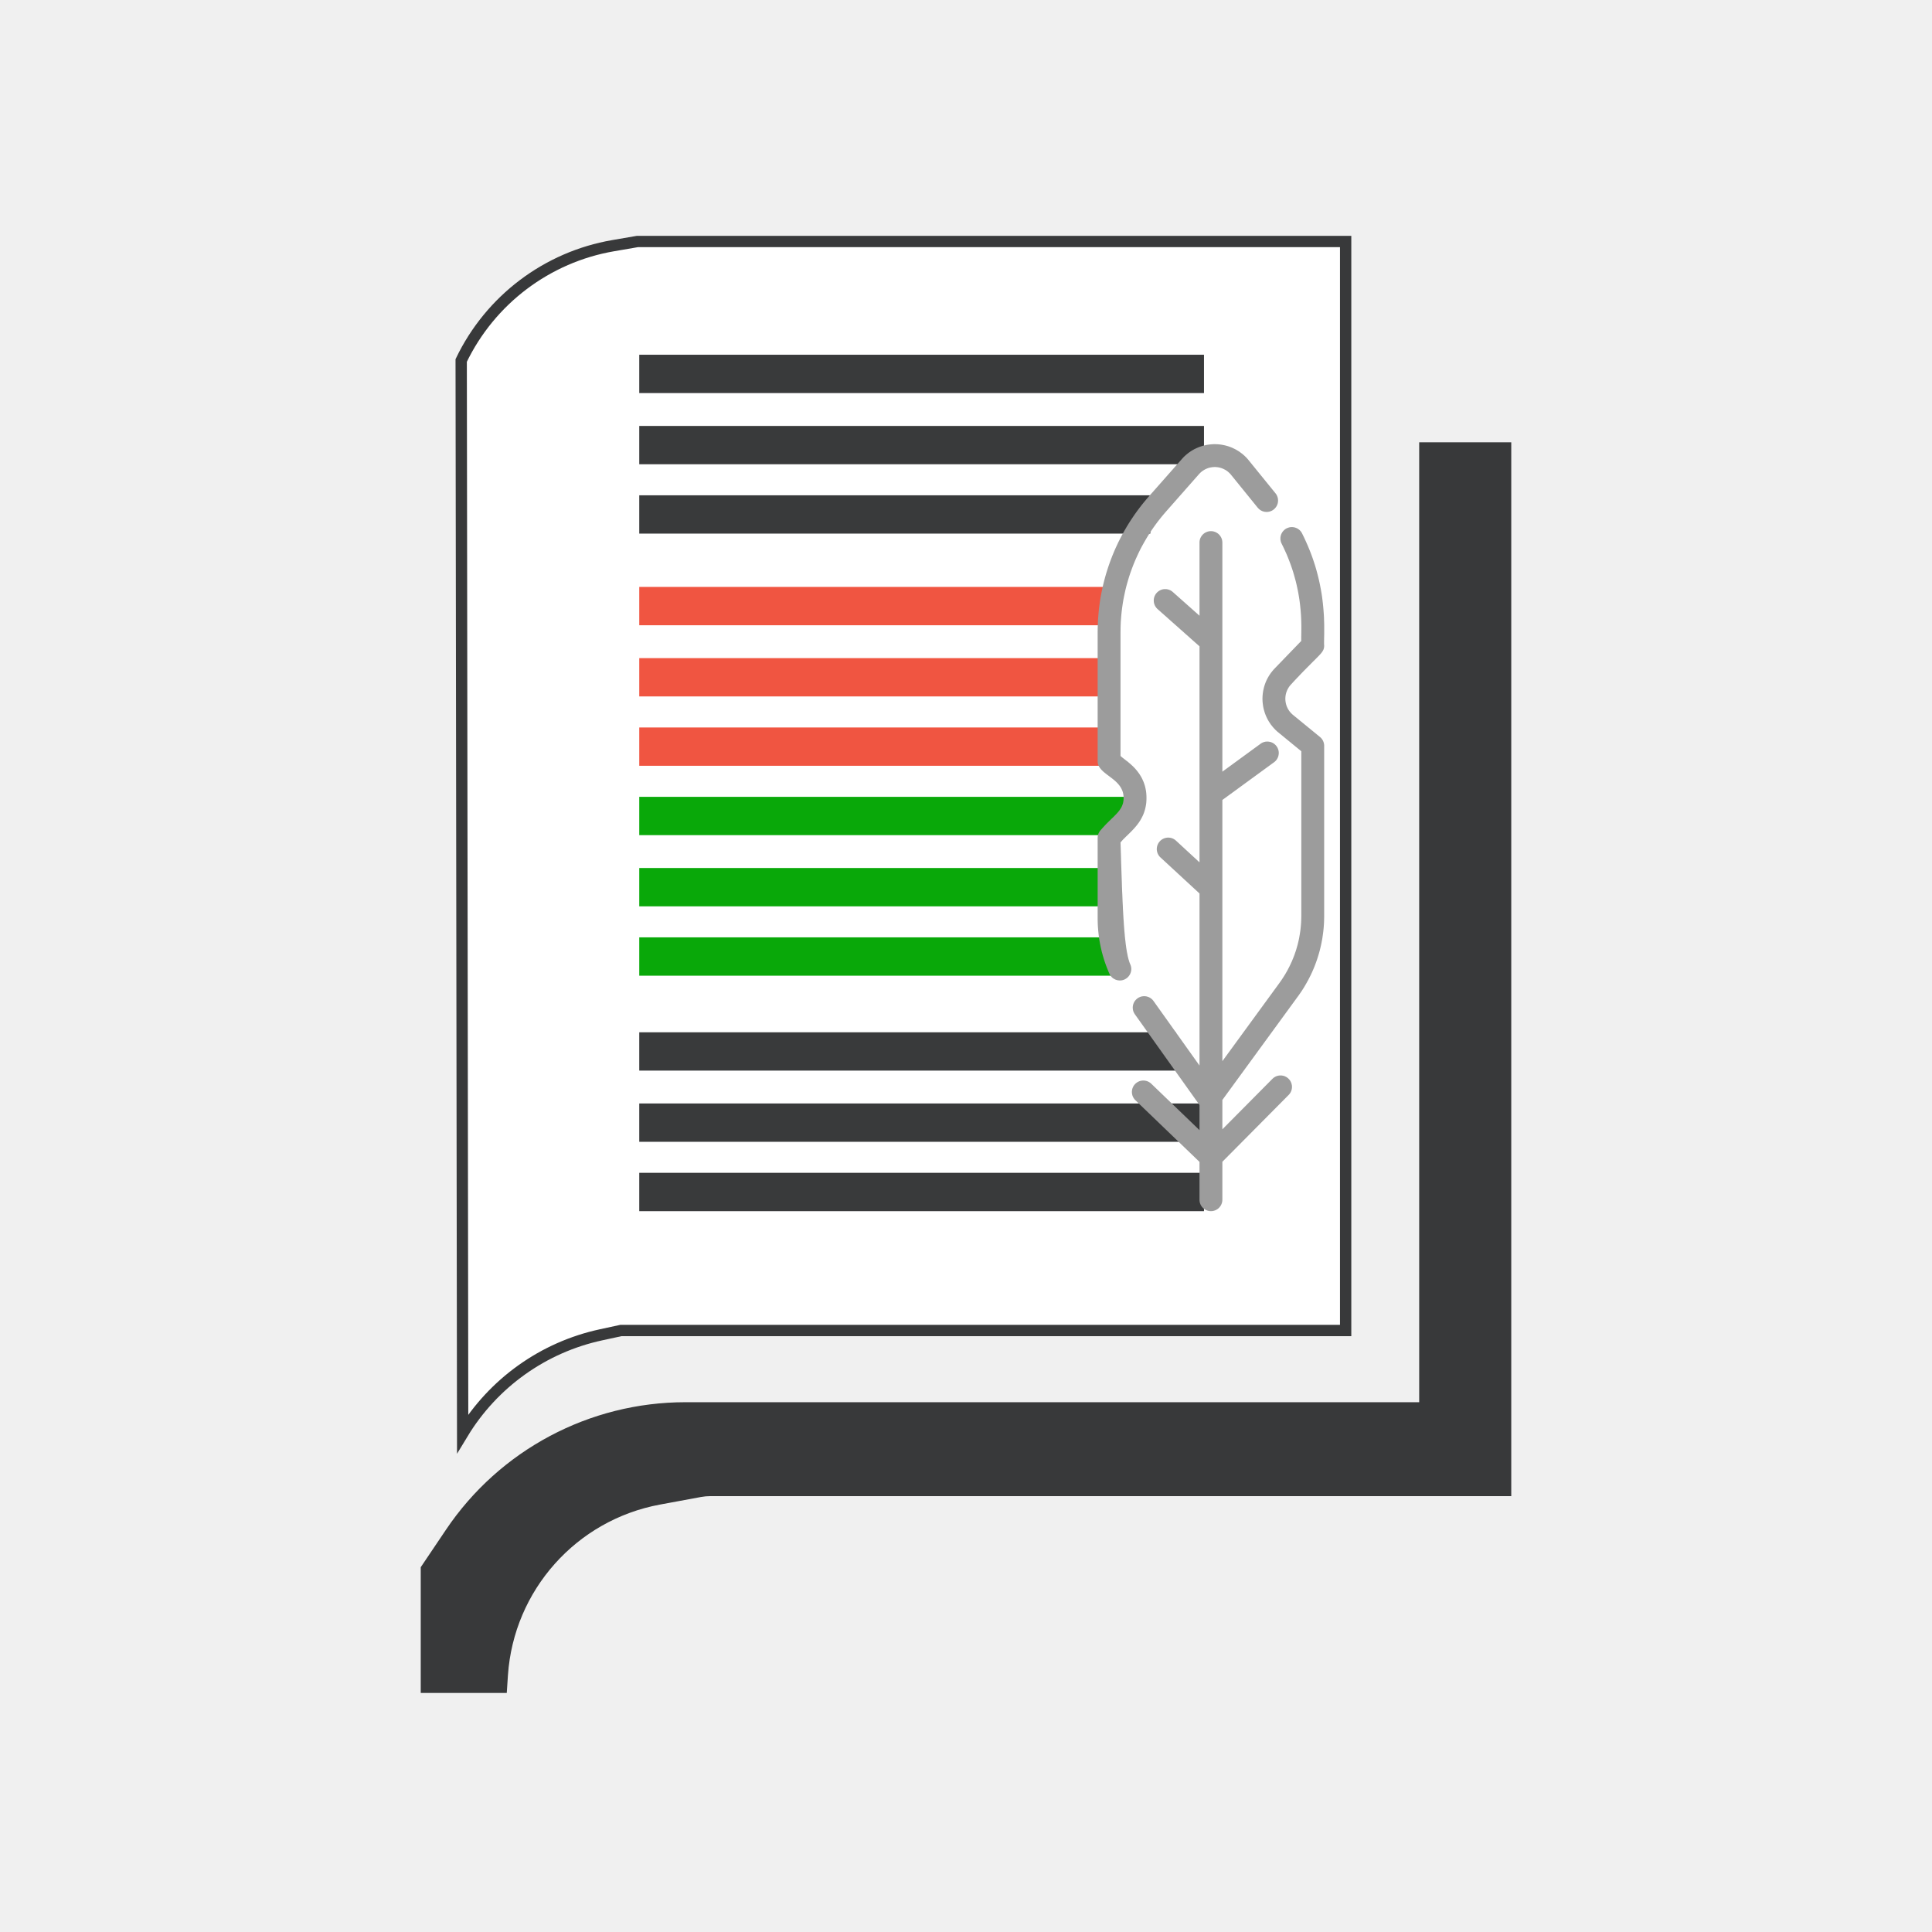
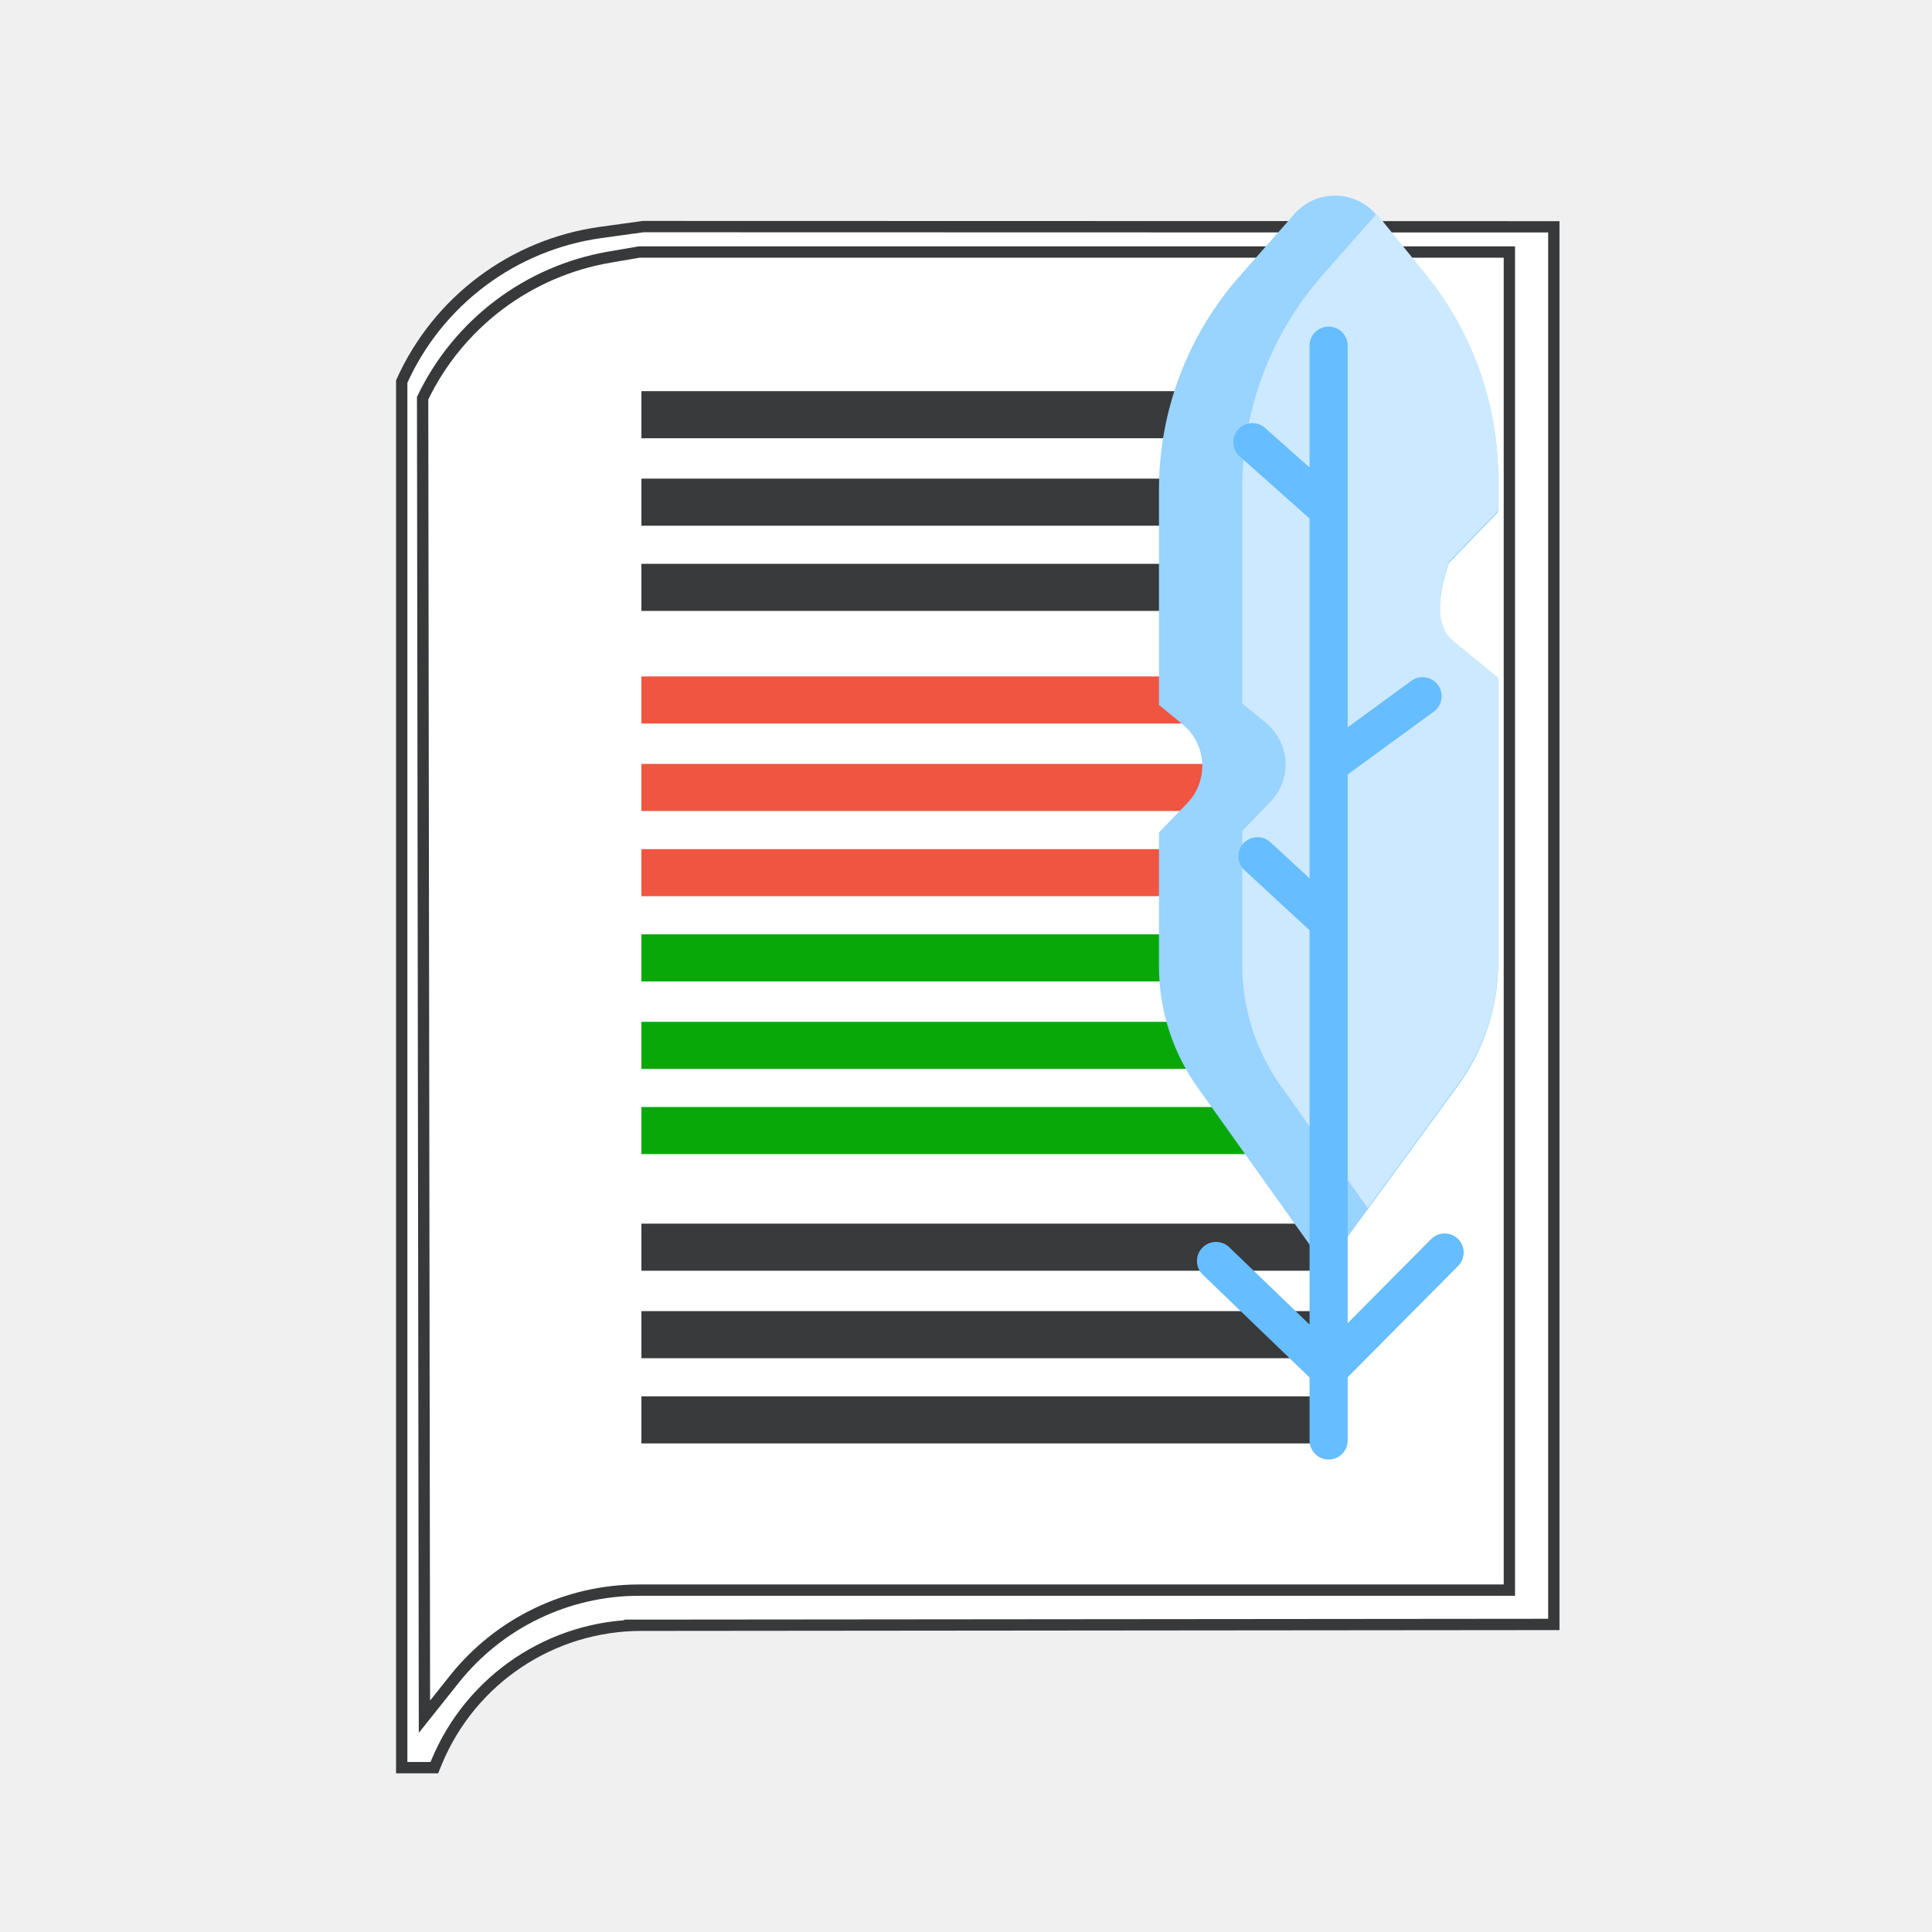
<svg xmlns="http://www.w3.org/2000/svg" xmlns:xlink="http://www.w3.org/1999/xlink" version="1.1" preserveAspectRatio="xMidYMid meet" viewBox="0 0 512 512" width="512" height="512">
  <defs>
-     <path d="M376.6 117.71L376.6 372.1L188.91 372.1C185.05 372.1 182.63 372.1 181.66 372.1C156.36 372.1 132.71 384.69 118.59 405.69C117.71 406.99 115.51 410.25 112 415.48L112 448.15L133.83 448.15C133.98 445.89 134.08 444.48 134.11 443.91C135.66 421.17 152.43 402.37 174.84 398.23C177.27 397.78 175.92 398.03 185.71 396.22C186.54 396.07 187.39 395.99 188.23 395.99C216.47 395.99 287.06 395.99 400 395.99L400 117.71L376.6 117.71Z" id="a2Ds2QJhaY" />
-     <path d="M168.92 64C165.51 64.59 163.38 64.96 162.52 65.1C144.96 68.12 129.94 79.46 122.22 95.53C122.22 95.53 122.22 95.53 122.22 95.53L122.61 379.9C122.61 379.9 122.61 379.9 122.61 379.9C130.72 366.51 143.98 357.04 159.28 353.74C159.99 353.59 161.74 353.21 164.54 352.6L356.61 352.6L356.61 64L168.92 64Z" id="a1jcqvndVC" />
-     <path d="" id="a3Ar2LF6a" />
-     <path d="M169.41 202.94L169.41 192.79L294.67 192.79L294.67 202.94L169.41 202.94ZM169.41 184.56L169.41 174.41L294.67 174.41L294.67 184.56L169.41 184.56ZM169.41 165.7L169.41 155.54L294.67 155.54L294.67 165.7L169.41 165.7Z" id="b2IfnKHuV3" />
-     <path d="M169.41 258.57L169.41 248.41L294.67 248.41L294.67 258.57L169.41 258.57ZM169.41 240.19L169.41 230.03L294.67 230.03L294.67 240.19L169.41 240.19ZM169.41 221.32L169.41 211.17L298.73 211.17L298.73 221.32L169.41 221.32Z" id="b8u1NOUiO" />
-     <path d="M169.41 141.41L169.41 131.26L304.84 131.26L304.84 141.41L169.41 141.41ZM169.41 123.03L169.41 112.88L319.07 112.88L319.07 123.03L169.41 123.03ZM169.41 104.17L169.41 94.01L319.07 94.01L319.07 104.17L169.41 104.17Z" id="a3H4tMgckW" />
-     <path d="M169.41 320.97L169.41 310.81L319.07 310.81L319.07 320.97L169.41 320.97ZM169.41 302.59L169.41 292.43L319.07 292.43L319.07 302.59L169.41 302.59ZM169.41 283.72L169.41 273.57L311.62 273.57L311.62 283.72L169.41 283.72Z" id="fQQoEhFo" />
-     <path d="M342.61 139.7L342.73 139.71L342.84 139.73L342.96 139.75L343.07 139.77L343.19 139.8L343.3 139.84L343.41 139.88L343.51 139.92L343.62 139.96L343.73 140.01L343.83 140.07L343.93 140.13L344.03 140.19L344.13 140.26L344.22 140.33L344.31 140.4L344.4 140.48L344.49 140.56L344.57 140.65L344.65 140.74L344.73 140.83L344.8 140.93L344.87 141.03L344.94 141.13L345 141.24L345.06 141.35L345.59 142.43L346.09 143.51L346.56 144.58L347 145.64L347.41 146.68L347.79 147.72L348.14 148.74L348.47 149.75L348.77 150.75L349.04 151.74L349.29 152.71L349.52 153.66L349.73 154.6L349.91 155.52L350.08 156.42L350.23 157.3L350.36 158.17L350.47 159.01L350.57 159.84L350.65 160.64L350.72 161.42L350.78 162.18L350.83 162.91L350.87 163.62L350.89 164.3L350.91 164.96L350.93 165.6L350.93 166.2L350.93 166.78L350.93 167.32L350.93 167.84L350.92 168.33L350.91 168.79L350.9 169.21L350.9 169.61L350.89 169.97L350.89 170.29L350.89 170.59L350.9 170.84L350.92 171.06L350.91 171.22L350.91 171.37L350.89 171.51L350.87 171.65L350.84 171.78L350.81 171.91L350.77 172.04L350.72 172.17L350.66 172.3L350.59 172.43L350.51 172.56L350.43 172.7L350.33 172.83L350.22 172.98L350.1 173.13L349.97 173.28L349.83 173.44L349.67 173.61L349.5 173.79L349.32 173.98L349.12 174.18L348.91 174.39L348.69 174.62L348.45 174.86L348.19 175.11L347.92 175.38L347.63 175.67L347.33 175.98L347.01 176.3L346.67 176.64L346.31 177L345.93 177.39L345.53 177.79L345.12 178.22L344.68 178.67L344.23 179.15L343.75 179.65L343.25 180.18L342.73 180.74L342.19 181.33L342.02 181.51L341.87 181.69L341.72 181.88L341.58 182.07L341.46 182.27L341.34 182.47L341.23 182.67L341.13 182.88L341.04 183.09L340.96 183.3L340.89 183.51L340.82 183.73L340.77 183.95L340.72 184.17L340.69 184.39L340.66 184.61L340.64 184.84L340.63 185.06L340.63 185.28L340.64 185.51L340.66 185.73L340.69 185.95L340.72 186.17L340.77 186.39L340.82 186.61L340.88 186.82L340.95 187.04L341.03 187.25L341.12 187.45L341.22 187.66L341.32 187.86L341.44 188.06L341.56 188.25L341.69 188.44L341.83 188.62L341.98 188.8L342.14 188.98L342.31 189.14L342.48 189.31L342.66 189.46L349.81 195.31L349.86 195.35L349.91 195.4L349.96 195.44L350.01 195.49L350.06 195.54L350.1 195.58L350.15 195.63L350.19 195.68L350.23 195.74L350.28 195.79L350.32 195.84L350.36 195.9L350.39 195.95L350.43 196.01L350.47 196.06L350.5 196.12L350.53 196.18L350.57 196.24L350.6 196.29L350.63 196.35L350.65 196.42L350.68 196.48L350.71 196.54L350.73 196.6L350.75 196.66L350.77 196.73L350.79 196.79L350.81 196.85L350.83 196.92L350.84 196.98L350.86 197.05L350.87 197.11L350.88 197.18L350.89 197.25L350.9 197.31L350.91 197.38L350.91 197.45L350.92 197.52L350.92 197.58L350.92 197.65L350.92 242.69L350.91 243.27L350.9 243.85L350.88 244.42L350.85 245L350.81 245.57L350.76 246.15L350.7 246.72L350.63 247.29L350.55 247.86L350.47 248.42L350.38 248.99L350.27 249.55L350.16 250.11L350.04 250.66L349.91 251.22L349.78 251.77L349.63 252.32L349.47 252.87L349.31 253.41L349.14 253.95L348.96 254.49L348.77 255.03L348.57 255.56L348.37 256.09L348.15 256.62L347.93 257.14L347.7 257.66L347.46 258.18L347.21 258.69L346.95 259.2L346.69 259.71L346.41 260.21L346.13 260.71L345.84 261.21L345.55 261.7L345.24 262.19L344.93 262.67L344.6 263.15L344.27 263.63L343.93 264.1L323.94 291.5L323.94 299.28L337.21 285.9L337.3 285.82L337.39 285.73L337.48 285.65L337.58 285.58L337.68 285.51L337.78 285.45L337.88 285.39L337.99 285.33L338.1 285.28L338.21 285.23L338.32 285.19L338.43 285.15L338.54 285.12L338.65 285.09L338.77 285.06L338.88 285.04L339 285.03L339.11 285.02L339.23 285.01L339.34 285.01L339.46 285.01L339.58 285.01L339.69 285.02L339.81 285.04L339.92 285.06L340.04 285.08L340.15 285.11L340.26 285.14L340.38 285.18L340.49 285.22L340.59 285.27L340.7 285.32L340.81 285.38L340.91 285.43L341.01 285.5L341.11 285.57L341.21 285.64L341.31 285.72L341.4 285.8L341.49 285.89L341.58 285.98L341.66 286.07L341.74 286.16L341.81 286.26L341.88 286.36L341.95 286.46L342.01 286.56L342.06 286.67L342.11 286.78L342.16 286.89L342.2 286.99L342.24 287.11L342.28 287.22L342.3 287.33L342.33 287.45L342.35 287.56L342.37 287.68L342.38 287.79L342.38 287.91L342.39 288.02L342.39 288.14L342.38 288.26L342.37 288.37L342.35 288.49L342.33 288.6L342.31 288.72L342.28 288.83L342.25 288.94L342.21 289.06L342.17 289.17L342.12 289.27L342.07 289.38L342.02 289.49L341.96 289.59L341.89 289.69L341.83 289.79L341.75 289.89L341.68 289.99L341.59 290.08L341.51 290.17L323.94 307.88L323.94 317.94L323.93 318.06L323.93 318.18L323.91 318.31L323.9 318.43L323.87 318.55L323.85 318.66L323.82 318.78L323.78 318.89L323.74 319L323.7 319.11L323.65 319.22L323.6 319.33L323.54 319.43L323.48 319.53L323.42 319.63L323.35 319.72L323.28 319.82L323.21 319.91L323.13 319.99L323.05 320.08L322.96 320.16L322.88 320.24L322.79 320.31L322.7 320.38L322.6 320.45L322.5 320.51L322.4 320.57L322.3 320.63L322.19 320.68L322.09 320.73L321.98 320.77L321.86 320.81L321.75 320.85L321.63 320.88L321.52 320.9L321.4 320.93L321.28 320.94L321.15 320.96L321.03 320.96L320.91 320.97L320.78 320.96L320.66 320.96L320.54 320.94L320.41 320.93L320.3 320.9L320.18 320.88L320.06 320.85L319.95 320.81L319.84 320.77L319.73 320.73L319.62 320.68L319.51 320.63L319.41 320.57L319.31 320.51L319.21 320.45L319.12 320.38L319.02 320.31L318.93 320.24L318.85 320.16L318.76 320.08L318.68 319.99L318.61 319.91L318.53 319.82L318.46 319.72L318.39 319.63L318.33 319.53L318.27 319.43L318.21 319.33L318.16 319.22L318.11 319.11L318.07 319L318.03 318.89L317.99 318.78L317.96 318.66L317.94 318.55L317.92 318.43L317.9 318.31L317.89 318.18L317.88 318.06L317.88 317.94L317.88 307.91L300.89 291.57L300.8 291.48L300.72 291.39L300.64 291.29L300.57 291.2L300.5 291.1L300.43 291L300.37 290.9L300.31 290.79L300.26 290.68L300.21 290.58L300.16 290.47L300.12 290.36L300.09 290.25L300.06 290.13L300.03 290.02L300.01 289.9L299.99 289.79L299.98 289.67L299.97 289.56L299.96 289.44L299.96 289.32L299.97 289.21L299.98 289.09L299.99 288.98L300.01 288.86L300.03 288.75L300.06 288.63L300.09 288.52L300.12 288.41L300.16 288.3L300.21 288.19L300.26 288.08L300.31 287.97L300.37 287.87L300.43 287.76L300.5 287.66L300.57 287.56L300.65 287.47L300.73 287.37L300.81 287.28L300.9 287.19L300.99 287.11L301.08 287.03L301.18 286.96L301.28 286.88L301.38 286.82L301.48 286.76L301.59 286.7L301.69 286.65L301.8 286.6L301.91 286.55L302.02 286.51L302.13 286.48L302.24 286.45L302.36 286.42L302.47 286.4L302.59 286.38L302.7 286.37L302.82 286.36L302.94 286.35L303.05 286.35L303.17 286.36L303.28 286.37L303.4 286.38L303.52 286.4L303.63 286.42L303.74 286.45L303.86 286.48L303.97 286.51L304.08 286.55L304.19 286.6L304.3 286.65L304.4 286.7L304.51 286.76L304.61 286.82L304.71 286.89L304.81 286.96L304.91 287.03L305 287.11L305.1 287.2L317.88 299.5L317.88 292.83L300.75 268.79L300.68 268.69L300.62 268.58L300.56 268.48L300.5 268.37L300.45 268.26L300.4 268.15L300.36 268.03L300.32 267.92L300.29 267.81L300.26 267.69L300.24 267.58L300.22 267.46L300.21 267.34L300.2 267.23L300.19 267.11L300.19 266.99L300.19 266.88L300.2 266.76L300.22 266.65L300.23 266.53L300.25 266.42L300.28 266.3L300.31 266.19L300.34 266.08L300.38 265.97L300.43 265.86L300.47 265.75L300.52 265.65L300.58 265.54L300.64 265.44L300.7 265.34L300.77 265.25L300.84 265.15L300.92 265.06L301 264.97L301.09 264.88L301.17 264.8L301.27 264.72L301.36 264.64L301.46 264.56L301.57 264.49L301.67 264.43L301.78 264.37L301.89 264.31L302 264.26L302.11 264.21L302.22 264.17L302.33 264.13L302.45 264.1L302.56 264.07L302.68 264.05L302.79 264.03L302.91 264.02L303.03 264.01L303.14 264L303.26 264L303.38 264.01L303.49 264.01L303.61 264.03L303.72 264.04L303.84 264.06L303.95 264.09L304.06 264.12L304.17 264.16L304.28 264.19L304.39 264.24L304.5 264.28L304.61 264.34L304.71 264.39L304.81 264.45L304.91 264.52L305.01 264.58L305.1 264.66L305.2 264.73L305.28 264.81L305.37 264.9L305.46 264.98L305.54 265.08L305.61 265.17L305.69 265.27L317.88 282.38L317.88 236.78L307.54 227.23L307.45 227.15L307.36 227.06L307.28 226.96L307.2 226.87L307.13 226.77L307.06 226.67L307 226.57L306.94 226.47L306.88 226.36L306.83 226.26L306.79 226.15L306.74 226.04L306.71 225.93L306.67 225.82L306.64 225.7L306.62 225.59L306.6 225.47L306.58 225.36L306.57 225.24L306.56 225.13L306.56 225.01L306.56 224.89L306.57 224.78L306.58 224.66L306.6 224.55L306.62 224.43L306.64 224.32L306.67 224.2L306.7 224.09L306.74 223.98L306.78 223.87L306.83 223.76L306.88 223.65L306.94 223.54L307 223.44L307.06 223.34L307.13 223.24L307.21 223.14L307.28 223.04L307.37 222.95L307.45 222.86L307.54 222.77L307.63 222.69L307.73 222.62L307.83 222.54L307.92 222.47L308.03 222.41L308.13 222.35L308.23 222.3L308.34 222.24L308.45 222.2L308.56 222.16L308.67 222.12L308.78 222.08L308.9 222.06L309.01 222.03L309.12 222.01L309.24 222L309.36 221.98L309.47 221.98L309.59 221.97L309.7 221.98L309.82 221.98L309.94 221.99L310.05 222.01L310.17 222.03L310.28 222.05L310.4 222.08L310.51 222.12L310.62 222.15L310.73 222.2L310.84 222.24L310.95 222.29L311.05 222.35L311.16 222.41L311.26 222.47L311.36 222.54L311.46 222.62L311.55 222.7L311.65 222.78L317.88 228.53L317.88 171.27L317.86 171.25L317.83 171.23L317.8 171.2L317.75 171.16L317.69 171.11L317.63 171.05L317.55 170.99L317.46 170.91L317.36 170.82L317.25 170.72L317.13 170.61L316.99 170.49L316.84 170.36L316.68 170.22L316.51 170.06L316.32 169.9L316.12 169.72L315.9 169.52L315.67 169.32L315.42 169.1L315.16 168.86L314.88 168.61L314.58 168.35L314.27 168.08L313.94 167.78L313.24 167.15L312.85 166.82L312.46 166.46L312.04 166.09L311.6 165.7L311.15 165.3L310.67 164.88L310.18 164.44L309.66 163.98L309.13 163.5L308.57 163.01L307.99 162.5L307.39 161.96L306.77 161.41L306.68 161.33L306.59 161.24L306.51 161.15L306.43 161.05L306.36 160.96L306.29 160.86L306.22 160.76L306.16 160.66L306.1 160.55L306.05 160.45L306 160.34L305.96 160.23L305.92 160.12L305.88 160.01L305.85 159.9L305.82 159.78L305.8 159.67L305.78 159.56L305.77 159.44L305.76 159.32L305.76 159.21L305.76 159.09L305.76 158.98L305.77 158.86L305.78 158.74L305.8 158.63L305.82 158.51L305.85 158.4L305.88 158.29L305.91 158.17L305.95 158.06L306 157.95L306.05 157.84L306.1 157.74L306.16 157.63L306.22 157.53L306.29 157.43L306.36 157.33L306.44 157.23L306.52 157.13L306.61 157.04L306.69 156.95L306.78 156.87L306.88 156.79L306.97 156.72L307.07 156.65L307.17 156.58L307.27 156.52L307.38 156.46L307.48 156.41L307.59 156.36L307.7 156.32L307.81 156.28L307.92 156.24L308.03 156.21L308.15 156.18L308.26 156.16L308.38 156.14L308.49 156.13L308.61 156.12L308.72 156.12L308.84 156.12L308.96 156.12L309.07 156.13L309.19 156.14L309.3 156.16L309.42 156.18L309.53 156.21L309.65 156.24L309.76 156.28L309.87 156.32L309.98 156.36L310.09 156.41L310.2 156.46L310.3 156.52L310.4 156.58L310.51 156.65L310.61 156.72L310.7 156.8L310.8 156.88L317.88 163.17L317.88 143.79L317.88 143.67L317.89 143.54L317.9 143.42L317.92 143.3L317.94 143.18L317.96 143.06L318 142.95L318.03 142.83L318.07 142.72L318.11 142.61L318.16 142.51L318.21 142.4L318.27 142.3L318.33 142.2L318.39 142.1L318.46 142L318.53 141.91L318.61 141.82L318.68 141.73L318.76 141.65L318.85 141.57L318.93 141.49L319.02 141.42L319.12 141.35L319.21 141.28L319.31 141.22L319.41 141.16L319.51 141.1L319.62 141.05L319.73 141L319.84 140.96L319.95 140.92L320.06 140.88L320.18 140.85L320.3 140.82L320.41 140.8L320.54 140.78L320.66 140.77L320.78 140.76L320.91 140.76L321.03 140.76L321.15 140.77L321.28 140.78L321.4 140.8L321.52 140.82L321.63 140.85L321.75 140.88L321.86 140.92L321.98 140.96L322.09 141L322.19 141.05L322.3 141.1L322.4 141.16L322.5 141.22L322.6 141.28L322.7 141.35L322.79 141.42L322.88 141.49L322.97 141.57L323.05 141.65L323.13 141.73L323.21 141.82L323.28 141.91L323.35 142L323.42 142.1L323.48 142.2L323.54 142.3L323.6 142.4L323.65 142.5L323.7 142.61L323.74 142.72L323.78 142.83L323.82 142.95L323.85 143.06L323.87 143.18L323.9 143.3L323.91 143.42L323.93 143.54L323.93 143.67L323.94 143.79L323.94 204.5L334.07 197.1L334.17 197.03L334.28 196.96L334.38 196.9L334.49 196.84L334.6 196.79L334.71 196.74L334.82 196.7L334.93 196.66L335.05 196.63L335.16 196.6L335.28 196.57L335.39 196.55L335.51 196.54L335.63 196.53L335.74 196.52L335.86 196.52L335.97 196.52L336.09 196.53L336.21 196.54L336.32 196.56L336.44 196.58L336.55 196.6L336.66 196.63L336.78 196.66L336.89 196.7L336.99 196.74L337.1 196.79L337.21 196.84L337.31 196.89L337.41 196.95L337.52 197.01L337.61 197.08L337.71 197.15L337.8 197.23L337.89 197.31L337.98 197.39L338.07 197.48L338.15 197.57L338.23 197.66L338.3 197.76L338.37 197.87L338.44 197.97L338.5 198.08L338.56 198.18L338.61 198.29L338.66 198.4L338.7 198.52L338.74 198.63L338.78 198.74L338.81 198.86L338.83 198.97L338.85 199.09L338.87 199.2L338.88 199.32L338.88 199.44L338.89 199.55L338.88 199.67L338.88 199.79L338.86 199.9L338.85 200.02L338.83 200.13L338.8 200.25L338.78 200.36L338.74 200.47L338.7 200.58L338.66 200.69L338.62 200.8L338.57 200.9L338.51 201.01L338.45 201.11L338.39 201.21L338.32 201.31L338.25 201.4L338.18 201.5L338.1 201.59L338.01 201.68L337.93 201.76L337.84 201.84L337.74 201.92L337.64 202L323.94 212L323.94 281.22L339.04 260.53L339.32 260.13L339.6 259.74L339.86 259.34L340.13 258.93L340.38 258.53L340.63 258.12L340.87 257.7L341.11 257.29L341.33 256.87L341.55 256.45L341.77 256.02L341.97 255.59L342.17 255.16L342.37 254.73L342.55 254.29L342.73 253.85L342.9 253.41L343.07 252.97L343.22 252.52L343.38 252.07L343.52 251.62L343.65 251.17L343.78 250.71L343.91 250.25L344.02 249.79L344.13 249.33L344.23 248.87L344.32 248.4L344.4 247.93L344.48 247.46L344.55 246.99L344.62 246.52L344.67 246.05L344.72 245.57L344.76 245.09L344.8 244.61L344.82 244.13L344.84 243.65L344.85 243.17L344.86 242.69L344.86 199.09L338.83 194.15L338.44 193.83L338.08 193.49L337.73 193.13L337.4 192.77L337.09 192.39L336.79 192.01L336.52 191.61L336.26 191.21L336.02 190.8L335.8 190.38L335.6 189.95L335.41 189.51L335.24 189.07L335.1 188.63L334.97 188.18L334.85 187.72L334.76 187.26L334.69 186.8L334.63 186.34L334.59 185.87L334.57 185.4L334.57 184.93L334.59 184.47L334.63 184L334.69 183.53L334.76 183.07L334.86 182.61L334.97 182.15L335.1 181.7L335.25 181.25L335.42 180.8L335.61 180.36L335.82 179.93L336.05 179.5L336.3 179.08L336.56 178.67L336.85 178.27L337.16 177.88L337.48 177.49L337.83 177.12L344.86 169.84L344.84 169.67L344.84 169.46L344.84 169.22L344.84 168.95L344.84 168.65L344.85 168.33L344.85 167.97L344.86 167.58L344.86 167.17L344.87 166.73L344.87 166.26L344.87 165.76L344.86 165.25L344.85 164.7L344.83 164.14L344.8 163.54L344.77 162.93L344.72 162.3L344.67 161.64L344.6 160.96L344.53 160.27L344.44 159.55L344.34 158.81L344.22 158.06L344.09 157.29L343.94 156.5L343.77 155.7L343.59 154.88L343.39 154.05L343.16 153.2L342.92 152.34L342.66 151.46L342.37 150.58L342.06 149.68L341.72 148.77L341.36 147.85L340.98 146.92L340.56 145.99L340.12 145.04L339.65 144.09L339.6 143.97L339.55 143.86L339.5 143.74L339.46 143.63L339.43 143.51L339.4 143.4L339.38 143.28L339.36 143.16L339.34 143.04L339.33 142.93L339.32 142.81L339.32 142.69L339.33 142.57L339.33 142.46L339.35 142.34L339.36 142.22L339.38 142.11L339.41 142L339.44 141.88L339.47 141.77L339.51 141.66L339.55 141.55L339.6 141.45L339.65 141.34L339.71 141.24L339.77 141.14L339.83 141.04L339.89 140.94L339.97 140.85L340.04 140.76L340.12 140.67L340.2 140.58L340.29 140.5L340.37 140.42L340.47 140.34L340.56 140.27L340.66 140.2L340.77 140.13L340.87 140.07L340.98 140.01L341.1 139.96L341.21 139.91L341.33 139.87L341.44 139.83L341.56 139.79L341.67 139.76L341.79 139.74L341.91 139.72L342.03 139.7L342.14 139.69L342.26 139.69L342.38 139.69L342.5 139.69L342.61 139.7ZM323.13 117.77L323.62 117.83L324.1 117.92L324.59 118.02L325.06 118.14L325.54 118.28L326.01 118.45L326.47 118.63L326.92 118.84L327.37 119.06L327.81 119.31L328.24 119.57L328.66 119.86L329.07 120.17L329.47 120.49L329.86 120.84L330.24 121.21L330.6 121.6L330.94 122.01L338.02 130.73L338.1 130.83L338.17 130.93L338.24 131.03L338.3 131.14L338.36 131.24L338.41 131.35L338.46 131.46L338.5 131.57L338.54 131.68L338.58 131.8L338.61 131.91L338.64 132.02L338.66 132.14L338.67 132.25L338.69 132.37L338.69 132.49L338.7 132.6L338.7 132.72L338.69 132.84L338.68 132.95L338.67 133.07L338.65 133.18L338.63 133.3L338.6 133.41L338.57 133.52L338.53 133.63L338.49 133.74L338.45 133.85L338.4 133.96L338.34 134.06L338.29 134.17L338.22 134.27L338.16 134.37L338.09 134.46L338.01 134.56L337.93 134.65L337.85 134.74L337.76 134.83L337.67 134.91L337.58 134.99L337.48 135.07L337.38 135.14L337.28 135.21L337.17 135.27L337.06 135.33L336.96 135.38L336.85 135.43L336.74 135.47L336.62 135.51L336.51 135.55L336.4 135.58L336.28 135.61L336.17 135.63L336.05 135.64L335.94 135.66L335.82 135.66L335.7 135.67L335.59 135.67L335.47 135.66L335.35 135.65L335.24 135.64L335.12 135.62L335.01 135.6L334.9 135.57L334.78 135.54L334.67 135.5L334.56 135.46L334.45 135.42L334.35 135.37L334.24 135.31L334.14 135.26L334.04 135.19L333.94 135.13L333.84 135.06L333.75 134.98L333.66 134.9L333.57 134.82L333.48 134.73L333.4 134.64L333.31 134.55L326.24 125.83L326.07 125.63L325.9 125.45L325.73 125.28L325.54 125.11L325.35 124.95L325.16 124.81L324.96 124.67L324.75 124.54L324.54 124.43L324.33 124.32L324.11 124.22L323.89 124.13L323.67 124.05L323.45 123.98L323.22 123.92L322.99 123.87L322.76 123.83L322.52 123.8L322.29 123.78L322.05 123.77L321.82 123.77L321.58 123.78L321.35 123.8L321.12 123.83L320.88 123.87L320.65 123.91L320.42 123.97L320.19 124.04L319.97 124.12L319.75 124.21L319.53 124.31L319.31 124.42L319.1 124.54L318.89 124.67L318.69 124.8L318.49 124.95L318.3 125.11L318.11 125.28L317.93 125.46L317.75 125.65L309.01 135.57L308.43 136.24L307.87 136.91L307.32 137.6L306.78 138.29L306.26 138.99L305.75 139.7L305.25 140.42L304.77 141.15L304.3 141.88L303.85 142.62L303.41 143.37L302.98 144.13L302.56 144.89L302.16 145.66L301.78 146.44L301.41 147.23L301.05 148.02L300.71 148.81L300.38 149.62L300.07 150.42L299.77 151.24L299.48 152.06L299.21 152.88L298.96 153.71L298.72 154.54L298.49 155.38L298.28 156.22L298.09 157.07L297.91 157.92L297.74 158.77L297.59 159.63L297.46 160.49L297.34 161.36L297.24 162.22L297.15 163.09L297.08 163.97L297.02 164.84L296.98 165.72L296.96 166.6L296.95 167.48L296.95 200.32L297.04 200.42L297.15 200.52L297.28 200.63L297.41 200.74L297.57 200.86L297.73 200.99L297.91 201.12L298.09 201.27L298.29 201.42L298.49 201.58L298.71 201.74L298.93 201.92L299.15 202.11L299.38 202.3L299.61 202.5L299.85 202.72L300.09 202.94L300.33 203.17L300.57 203.42L300.81 203.67L301.04 203.94L301.28 204.22L301.51 204.51L301.73 204.81L301.95 205.12L302.16 205.45L302.36 205.78L302.56 206.14L302.74 206.5L302.91 206.88L303.08 207.27L303.22 207.67L303.36 208.09L303.48 208.53L303.58 208.98L303.67 209.44L303.74 209.92L303.79 210.42L303.82 210.93L303.83 211.45L303.82 211.94L303.8 212.41L303.76 212.86L303.7 213.31L303.62 213.73L303.53 214.15L303.43 214.55L303.31 214.95L303.19 215.32L303.05 215.69L302.9 216.05L302.73 216.4L302.56 216.73L302.38 217.06L302.2 217.38L302 217.69L301.8 217.99L301.59 218.28L301.38 218.56L301.16 218.83L300.94 219.1L300.71 219.36L300.49 219.62L300.26 219.86L300.03 220.1L299.8 220.34L299.57 220.57L299.34 220.8L299.11 221.02L298.89 221.24L298.67 221.45L298.45 221.66L298.24 221.87L298.04 222.07L297.84 222.27L297.64 222.47L297.46 222.67L297.28 222.87L297.11 223.07L296.95 223.26L296.99 224.52L297.03 225.76L297.07 226.98L297.1 228.18L297.14 229.35L297.18 230.51L297.22 231.64L297.26 232.75L297.3 233.84L297.33 234.91L297.37 235.96L297.42 236.98L297.46 237.98L297.5 238.95L297.55 239.91L297.59 240.84L297.64 241.74L297.69 242.62L297.74 243.48L297.8 244.31L297.85 245.12L297.91 245.91L297.97 246.67L298.04 247.4L298.1 248.11L298.17 248.8L298.25 249.45L298.32 250.09L298.4 250.69L298.48 251.27L298.57 251.82L298.66 252.35L298.76 252.85L298.85 253.32L298.96 253.77L299.06 254.18L299.18 254.57L299.29 254.94L299.41 255.27L299.54 255.57L299.6 255.73L299.66 255.88L299.7 256.03L299.74 256.18L299.76 256.34L299.79 256.49L299.8 256.64L299.8 256.79L299.8 256.94L299.79 257.09L299.77 257.24L299.74 257.38L299.71 257.53L299.67 257.67L299.63 257.81L299.57 257.94L299.52 258.08L299.45 258.21L299.38 258.33L299.3 258.46L299.22 258.58L299.13 258.69L299.04 258.81L298.94 258.91L298.83 259.02L298.73 259.11L298.61 259.21L298.49 259.29L298.37 259.37L298.24 259.45L298.11 259.52L297.98 259.58L297.84 259.64L297.69 259.69L297.55 259.73L297.4 259.77L297.25 259.8L297.09 259.82L296.93 259.83L296.77 259.83L296.68 259.83L296.6 259.83L296.51 259.82L296.42 259.81L296.34 259.8L296.25 259.79L296.17 259.77L296.08 259.75L296 259.73L295.92 259.71L295.83 259.68L295.75 259.66L295.67 259.63L295.59 259.59L295.51 259.56L295.44 259.52L295.36 259.48L295.28 259.44L295.21 259.4L295.13 259.35L295.06 259.31L294.99 259.26L294.92 259.21L294.85 259.15L294.79 259.1L294.72 259.04L294.66 258.98L294.6 258.92L294.54 258.85L294.48 258.79L294.42 258.72L294.37 258.65L294.31 258.58L294.26 258.5L294.21 258.43L294.16 258.35L294.12 258.27L294.08 258.19L294.04 258.11L294 258.03L293.84 257.68L293.7 257.33L293.55 256.97L293.41 256.62L293.27 256.27L293.14 255.91L293.01 255.56L292.88 255.2L292.76 254.84L292.64 254.48L292.53 254.12L292.42 253.76L292.31 253.4L292.21 253.04L292.11 252.68L292.01 252.31L291.92 251.95L291.84 251.58L291.75 251.21L291.67 250.84L291.6 250.48L291.52 250.11L291.46 249.74L291.39 249.37L291.33 248.99L291.27 248.62L291.22 248.25L291.17 247.87L291.13 247.5L291.09 247.12L291.05 246.75L291.02 246.37L290.99 245.99L290.96 245.62L290.94 245.24L290.92 244.86L290.91 244.48L290.9 244.1L290.89 243.72L290.89 243.34L290.89 222.04L290.89 221.98L290.89 221.92L290.9 221.86L290.9 221.8L290.91 221.75L290.91 221.69L290.92 221.63L290.93 221.57L290.94 221.52L290.95 221.46L290.96 221.4L290.97 221.34L290.99 221.29L291 221.23L291.02 221.18L291.03 221.12L291.05 221.07L291.07 221.01L291.09 220.96L291.11 220.9L291.13 220.85L291.16 220.8L291.18 220.74L291.21 220.69L291.23 220.64L291.26 220.59L291.29 220.54L291.32 220.49L291.35 220.44L291.38 220.39L291.41 220.34L291.44 220.29L291.48 220.25L291.51 220.2L291.55 220.15L291.59 220.11L291.62 220.06L291.66 220.02L291.7 219.98L291.74 219.93L291.99 219.65L292.23 219.37L292.48 219.11L292.72 218.85L292.95 218.6L293.18 218.36L293.41 218.13L293.64 217.9L293.86 217.68L294.08 217.47L294.3 217.26L294.5 217.05L294.71 216.85L294.91 216.66L295.11 216.47L295.3 216.28L295.48 216.09L295.66 215.91L295.83 215.73L296 215.55L296.16 215.37L296.31 215.19L296.46 215.01L296.6 214.83L296.74 214.64L296.86 214.46L296.98 214.27L297.1 214.09L297.2 213.89L297.3 213.7L297.38 213.5L297.46 213.3L297.53 213.09L297.6 212.88L297.65 212.66L297.69 212.43L297.73 212.2L297.75 211.96L297.77 211.71L297.77 211.46L297.76 211.07L297.72 210.7L297.66 210.34L297.58 210L297.48 209.67L297.35 209.36L297.21 209.06L297.06 208.77L296.88 208.49L296.7 208.23L296.5 207.97L296.29 207.72L296.06 207.48L295.83 207.25L295.6 207.03L295.35 206.81L295.1 206.6L294.85 206.4L294.59 206.19L294.33 206L294.07 205.8L293.82 205.61L293.56 205.42L293.31 205.23L293.07 205.04L292.83 204.85L292.6 204.66L292.38 204.47L292.17 204.27L291.97 204.07L291.78 203.87L291.61 203.66L291.45 203.45L291.31 203.23L291.19 203.01L291.08 202.78L291 202.54L290.94 202.29L290.9 202.03L290.89 201.76L290.89 167.48L290.9 166.49L290.93 165.5L290.97 164.51L291.04 163.53L291.12 162.54L291.21 161.56L291.33 160.59L291.46 159.62L291.61 158.65L291.78 157.68L291.97 156.72L292.17 155.76L292.39 154.81L292.63 153.86L292.88 152.92L293.15 151.98L293.44 151.05L293.74 150.12L294.06 149.2L294.4 148.28L294.75 147.37L295.12 146.47L295.5 145.57L295.91 144.68L296.32 143.8L296.76 142.92L297.21 142.06L297.67 141.2L298.15 140.35L298.65 139.5L299.16 138.67L299.69 137.84L300.24 137.02L300.79 136.21L301.37 135.41L301.96 134.62L302.56 133.84L303.18 133.07L303.82 132.31L304.46 131.56L313.21 121.65L313.57 121.25L313.94 120.88L314.33 120.53L314.73 120.2L315.14 119.89L315.56 119.6L316 119.33L316.43 119.08L316.88 118.86L317.34 118.65L317.8 118.46L318.27 118.3L318.74 118.15L319.22 118.03L319.7 117.92L320.19 117.84L320.68 117.78L321.17 117.74L321.66 117.71L322.15 117.71L322.64 117.73L323.13 117.77Z" id="a1US3BifPd" />
+     <path d="M170.45 60.05C164.43 60.88 160.67 61.4 159.16 61.61C135.97 64.83 116.06 79.75 106.46 101.11C106.46 101.11 106.46 101.11 106.46 101.11L106.46 468.45L115.1 468.45C115.41 467.69 115.61 467.21 115.69 467.02C124.77 445.04 146.2 430.71 169.98 430.71C169.98 430.71 161.44 430.71 169.13 430.71C169.13 430.71 170.83 430.71 170.83 430.71C202.96 430.68 283.27 430.61 411.78 430.49L411.78 60.11L170.45 60.05Z" id="ccwgYyGht" />
+     <path d="M169.38 66.79C165.19 67.51 162.57 67.96 161.52 68.14C139.93 71.85 121.48 85.78 112 105.52C112 105.52 112 105.52 112 105.52L112.48 454.95C116.73 449.62 119.38 446.29 120.44 444.96C132.32 430.07 150.33 421.4 169.38 421.4C169.38 421.4 169.38 421.4 169.38 421.4L400 421.4L400 66.79L169.38 66.79Z" id="fnslOrqKL" />
+     <path d="M169.98 237.5L169.98 225.03L353.87 225.03L353.87 237.5L169.98 237.5ZM169.98 214.92L169.98 202.44L353.87 202.44L353.87 214.92L169.98 214.92ZM169.98 191.74L169.98 179.26L353.87 179.26L353.87 191.74L169.98 191.74Z" id="e49EcKBHiz" />
+     <path d="M169.98 305.85L169.98 293.37L353.87 293.37L353.87 305.85L169.98 305.85ZM169.98 283.27L169.98 270.79L353.87 270.79L353.87 283.27L169.98 283.27ZM169.98 260.09L169.98 247.61L353.87 247.61L353.87 260.09L169.98 260.09Z" id="cRO2C56l" />
+     <path d="M169.98 161.9L169.98 149.42L353.87 149.42L353.87 161.9L169.98 161.9ZM169.98 139.32L169.98 126.84L353.87 126.84L353.87 139.32L169.98 139.32ZM169.98 116.14L169.98 103.66L353.87 103.66L353.87 116.14L169.98 116.14Z" id="a29YTMIasc" />
+     <path d="M169.98 382.52L169.98 370.05L353.87 370.05L353.87 382.52L169.98 382.52ZM169.98 359.94L169.98 347.46L353.87 347.46L353.87 359.94L169.98 359.94ZM169.98 336.76L169.98 324.28L353.87 324.28L353.87 336.76L169.98 336.76Z" id="c73Mp37mC" />
+     <path d="M385.15 170.24C385.94 170.89 389.91 174.13 397.05 179.97C397.05 224.99 397.05 250 397.05 255.01C397.05 266.76 393.32 278.21 386.39 287.71C384.79 289.89 376.82 300.82 362.46 320.49L351.29 335.79C330.98 307.28 319.69 291.44 317.44 288.27C310.74 278.88 307.14 267.63 307.14 256.09C307.14 253.72 307.14 241.9 307.14 220.61C311.62 215.97 314.1 213.4 314.6 212.89C320.4 206.88 319.83 197.2 313.37 191.92C312.95 191.58 310.88 189.88 307.14 186.82C307.14 152.55 307.14 133.52 307.14 129.71C307.14 108.9 314.74 88.81 328.5 73.2C329.95 71.55 341.6 58.34 343.06 56.68C348.89 50.08 359.23 50.26 364.82 57.03C364.85 57.06 364.87 57.09 364.9 57.13C366.21 58.74 376.65 71.61 377.96 73.22C390.31 88.44 397.05 107.45 397.05 127.06C397.05 127.63 397.05 130.51 397.05 135.68L383.93 149.27C380.44 159.73 380.85 166.72 385.15 170.24Z" id="b4orSf4ou" />
+     <path d="M385.15 169.87C385.94 170.51 389.91 173.76 397.05 179.6C397.05 224.62 397.05 249.63 397.05 254.63C397.05 266.38 393.32 277.84 386.39 287.33C384.79 289.52 376.82 300.45 362.46 320.12C348.69 300.78 341.03 290.04 339.5 287.89C332.81 278.5 329.21 267.25 329.21 255.71C329.21 253.35 329.21 241.52 329.21 220.23C333.69 215.6 336.17 213.03 336.67 212.51C342.47 206.51 341.9 196.83 335.44 191.54C335.02 191.2 332.95 189.5 329.21 186.45C329.21 152.18 329.21 133.14 329.21 129.33C329.21 108.53 336.8 88.44 350.56 72.83C351.99 71.21 363.4 58.28 364.82 56.66C364.85 56.68 364.88 56.72 364.9 56.75C366.21 58.36 376.66 71.23 377.96 72.84C390.31 88.07 397.05 107.07 397.05 126.68C397.05 127.26 397.05 130.13 397.05 135.31L383.93 148.9C380.44 159.35 380.85 166.34 385.15 169.87Z" id="b1aulTR4C4" />
+     <path d="M379.26 328.37C377.78 329.85 370.41 337.28 357.15 350.65L357.15 205.24C370.85 195.24 378.46 189.69 379.98 188.58C382.23 186.93 382.73 183.77 381.08 181.52C379.44 179.27 376.28 178.78 374.03 180.42C372.9 181.24 367.28 185.35 357.15 192.74C357.15 132.06 357.15 98.34 357.15 91.6C357.15 88.81 354.89 86.55 352.1 86.55C349.31 86.55 347.05 88.81 347.05 91.6C347.05 93.75 347.05 104.52 347.05 123.89C339.97 117.6 336.04 114.11 335.26 113.41C333.17 111.56 329.98 111.74 328.13 113.83C326.28 115.91 326.46 119.1 328.55 120.96C330.37 122.57 344.91 135.5 346.72 137.11C346.83 137.21 346.94 137.29 347.05 137.37C347.05 143.73 347.05 175.53 347.05 232.78C340.82 227.03 337.36 223.84 336.67 223.2C334.62 221.31 331.43 221.44 329.54 223.48C327.65 225.53 327.77 228.73 329.82 230.62C330.97 231.68 336.71 236.98 347.05 246.52L347.05 351.02C334.27 338.73 327.17 331.9 325.76 330.53C323.75 328.6 320.55 328.66 318.62 330.67C316.68 332.67 316.74 335.87 318.75 337.8C320.64 339.62 330.07 348.7 347.05 365.04C347.05 375.06 347.05 380.62 347.05 381.74C347.05 384.53 349.31 386.79 352.1 386.79C354.89 386.79 357.15 384.53 357.15 381.74C357.15 380.62 357.15 375.04 357.15 364.99C374.71 347.28 384.47 337.45 386.42 335.48C388.39 333.5 388.38 330.3 386.4 328.34C384.42 326.38 381.22 326.39 379.26 328.37Z" id="d2U27Z3zUl" />
  </defs>
  <g>
    <g>
-       <use xlink:href="#a2Ds2QJhaY" opacity="1" fill="#38393a" fill-opacity="1" />
+       <use xlink:href="#ccwgYyGht" opacity="1" fill="#ffffff" fill-opacity="1" />
      <g>
-         <use xlink:href="#a2Ds2QJhaY" opacity="1" fill-opacity="0" stroke="#38393a" stroke-width="1" stroke-opacity="1" />
+         <use xlink:href="#ccwgYyGht" opacity="1" fill-opacity="0" stroke="#38393a" stroke-width="3" stroke-opacity="1" />
      </g>
    </g>
    <g>
-       <use xlink:href="#a1jcqvndVC" opacity="1" fill="#ffffff" fill-opacity="1" />
+       <use xlink:href="#fnslOrqKL" opacity="1" fill="#ffffff" fill-opacity="1" />
      <g>
-         <use xlink:href="#a1jcqvndVC" opacity="1" fill-opacity="0" stroke="#38393a" stroke-width="3" stroke-opacity="1" />
+         <use xlink:href="#fnslOrqKL" opacity="1" fill-opacity="0" stroke="#38393a" stroke-width="3" stroke-opacity="1" />
      </g>
    </g>
    <g>
+       <use xlink:href="#e49EcKBHiz" opacity="1" fill="#f05440" fill-opacity="0.99" />
+     </g>
+     <g>
+       <use xlink:href="#cRO2C56l" opacity="1" fill="#08a808" fill-opacity="0.99" />
+     </g>
+     <g>
+       <use xlink:href="#a29YTMIasc" opacity="1" fill="#38393a" fill-opacity="0.99" />
+     </g>
+     <g>
+       <use xlink:href="#c73Mp37mC" opacity="1" fill="#38393a" fill-opacity="0.99" />
+     </g>
+     <g>
+       <use xlink:href="#b4orSf4ou" opacity="1" fill="#99d3ff" fill-opacity="1" />
      <g>
-         <use xlink:href="#a3Ar2LF6a" opacity="1" fill-opacity="0" stroke="#000000" stroke-width="1" stroke-opacity="1" />
+         <use xlink:href="#b4orSf4ou" opacity="1" fill-opacity="0" stroke="#000000" stroke-width="1" stroke-opacity="0" />
      </g>
    </g>
    <g>
-       <use xlink:href="#b2IfnKHuV3" opacity="1" fill="#f05440" fill-opacity="0.99" />
+       <use xlink:href="#b1aulTR4C4" opacity="1" fill="#cce9ff" fill-opacity="1" />
+       <g>
+         <use xlink:href="#b1aulTR4C4" opacity="1" fill-opacity="0" stroke="#000000" stroke-width="1" stroke-opacity="0" />
+       </g>
    </g>
    <g>
-       <use xlink:href="#b8u1NOUiO" opacity="1" fill="#08a808" fill-opacity="0.99" />
-     </g>
-     <g>
-       <use xlink:href="#a3H4tMgckW" opacity="1" fill="#38393a" fill-opacity="0.99" />
-     </g>
-     <g>
-       <use xlink:href="#fQQoEhFo" opacity="1" fill="#38393a" fill-opacity="0.99" />
-     </g>
-     <g>
-       <use xlink:href="#a1US3BifPd" opacity="1" fill="#9c9c9c" fill-opacity="1" />
+       <use xlink:href="#d2U27Z3zUl" opacity="1" fill="#66bdff" fill-opacity="1" />
      <g>
-         <use xlink:href="#a1US3BifPd" opacity="1" fill-opacity="0" stroke="#000000" stroke-width="1" stroke-opacity="0" />
+         <use xlink:href="#d2U27Z3zUl" opacity="1" fill-opacity="0" stroke="#000000" stroke-width="1" stroke-opacity="0" />
      </g>
    </g>
  </g>
</svg>
